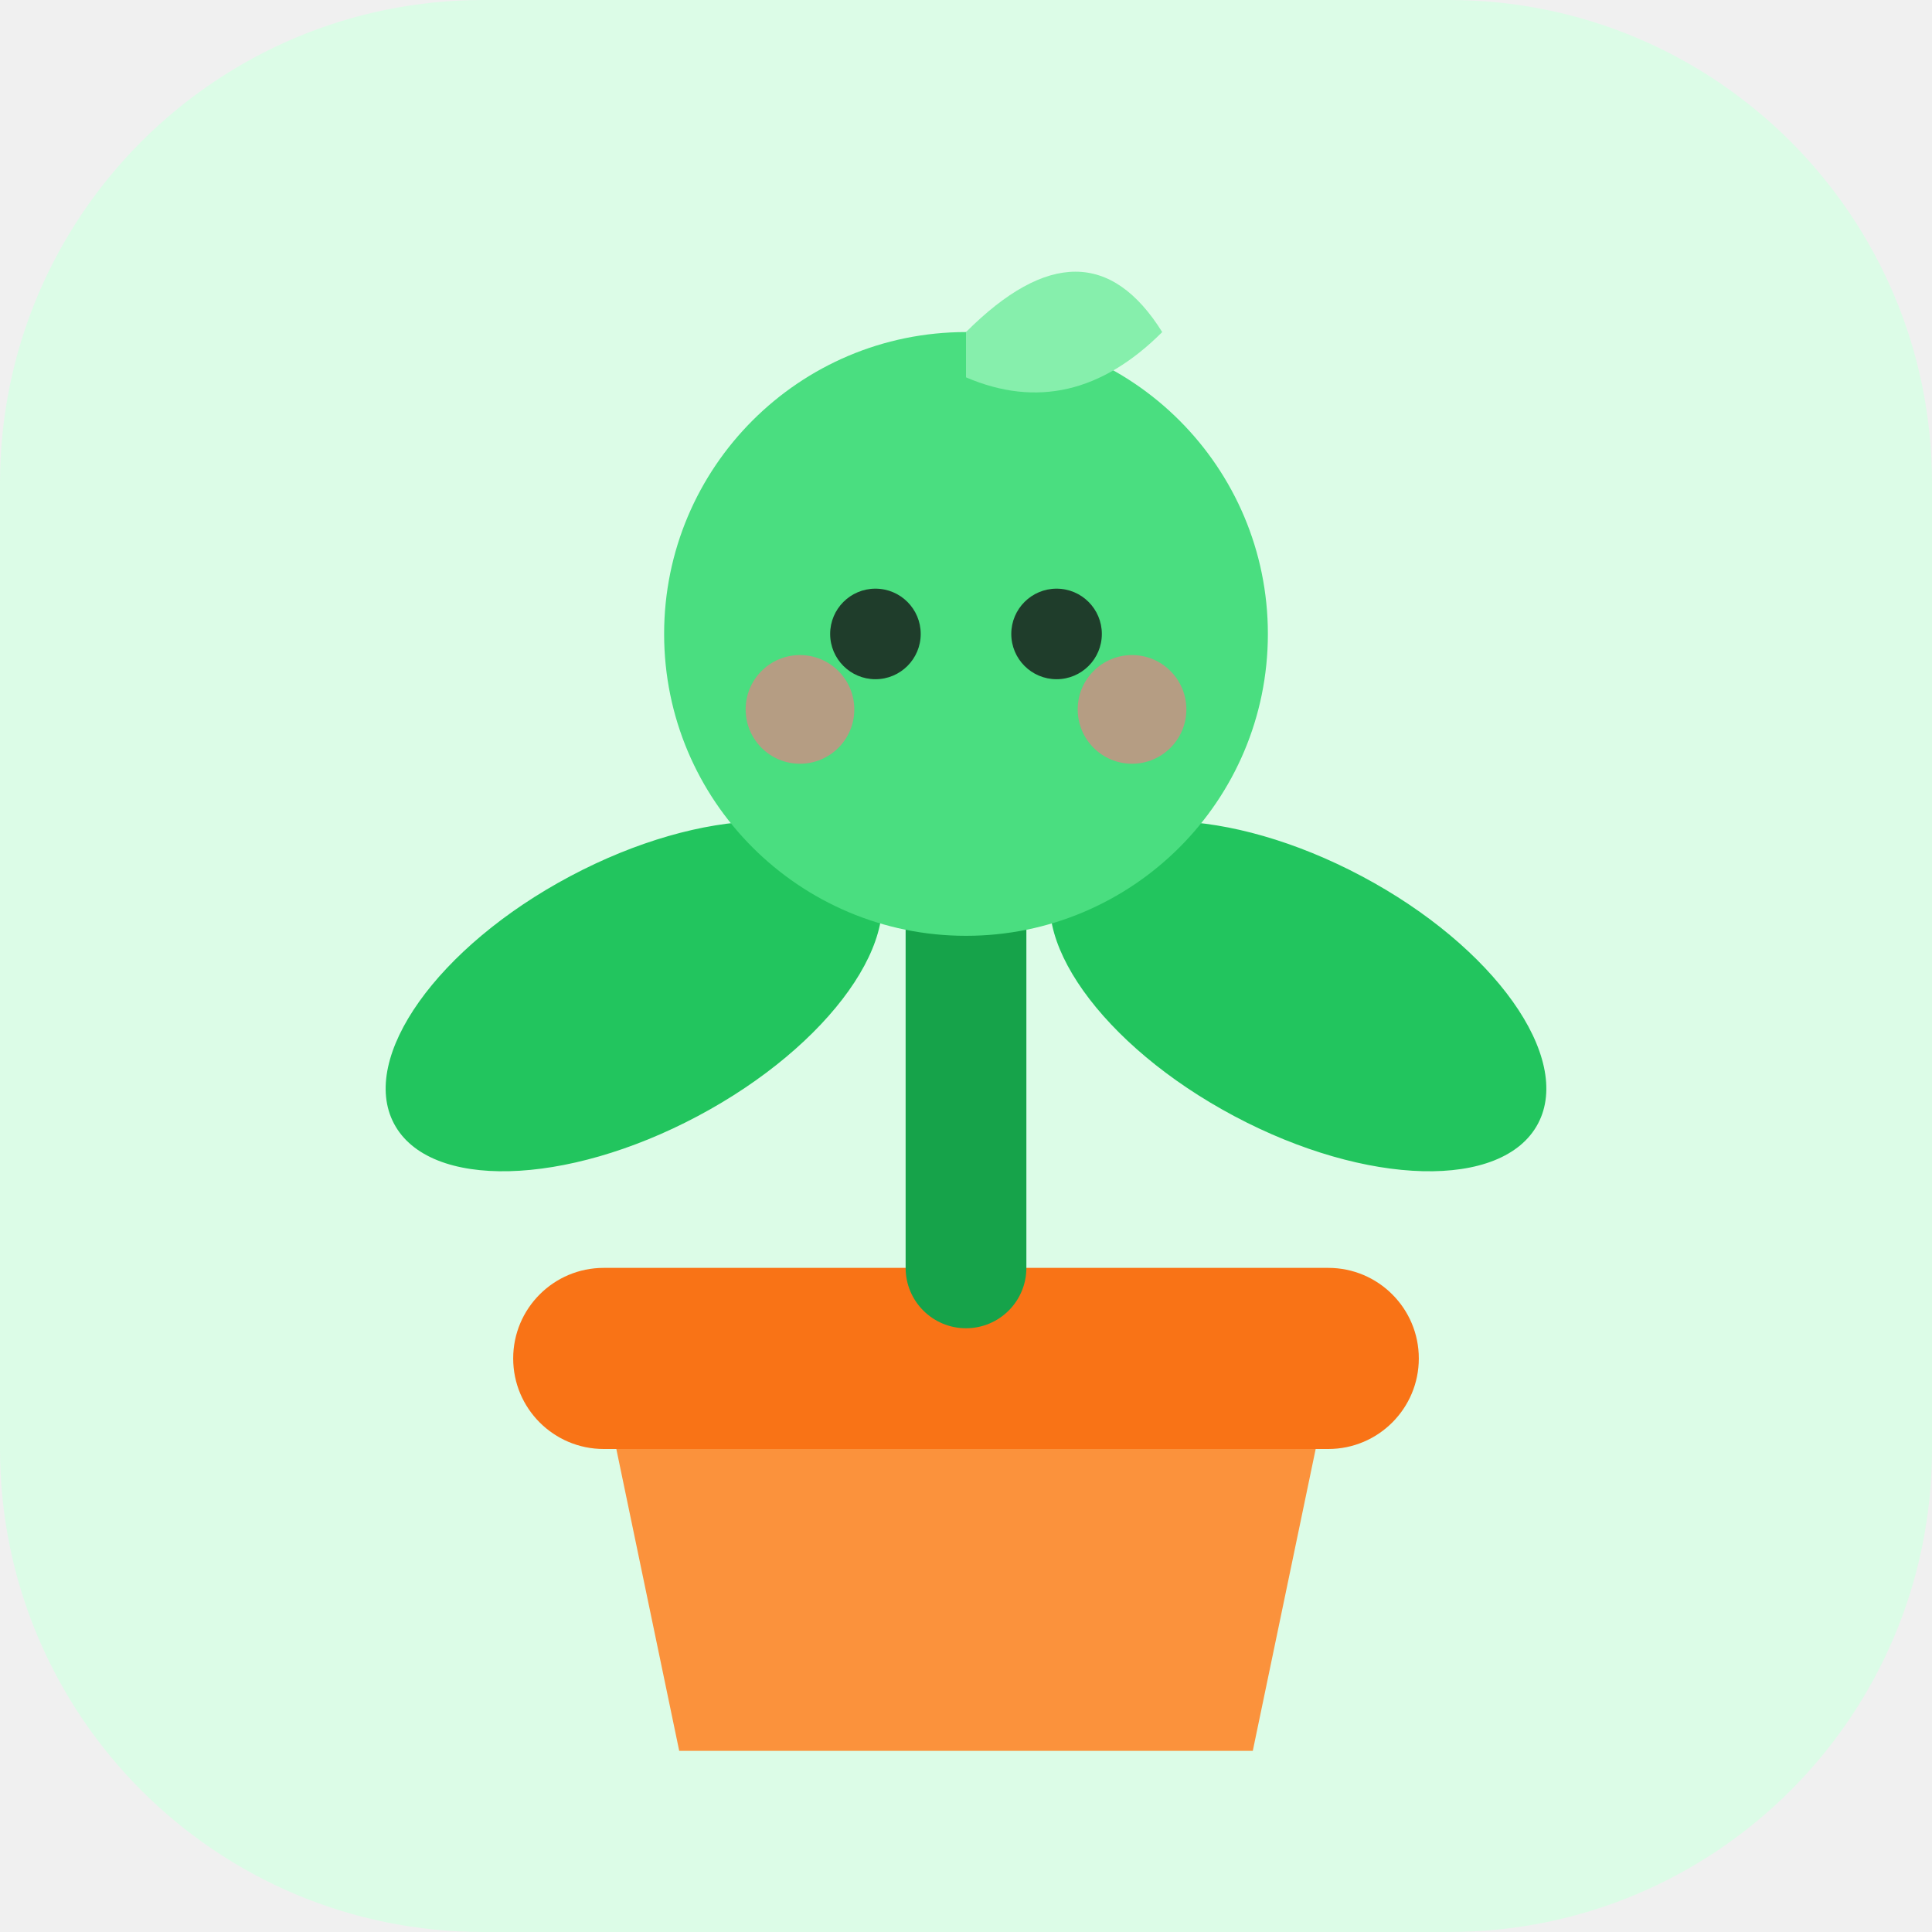
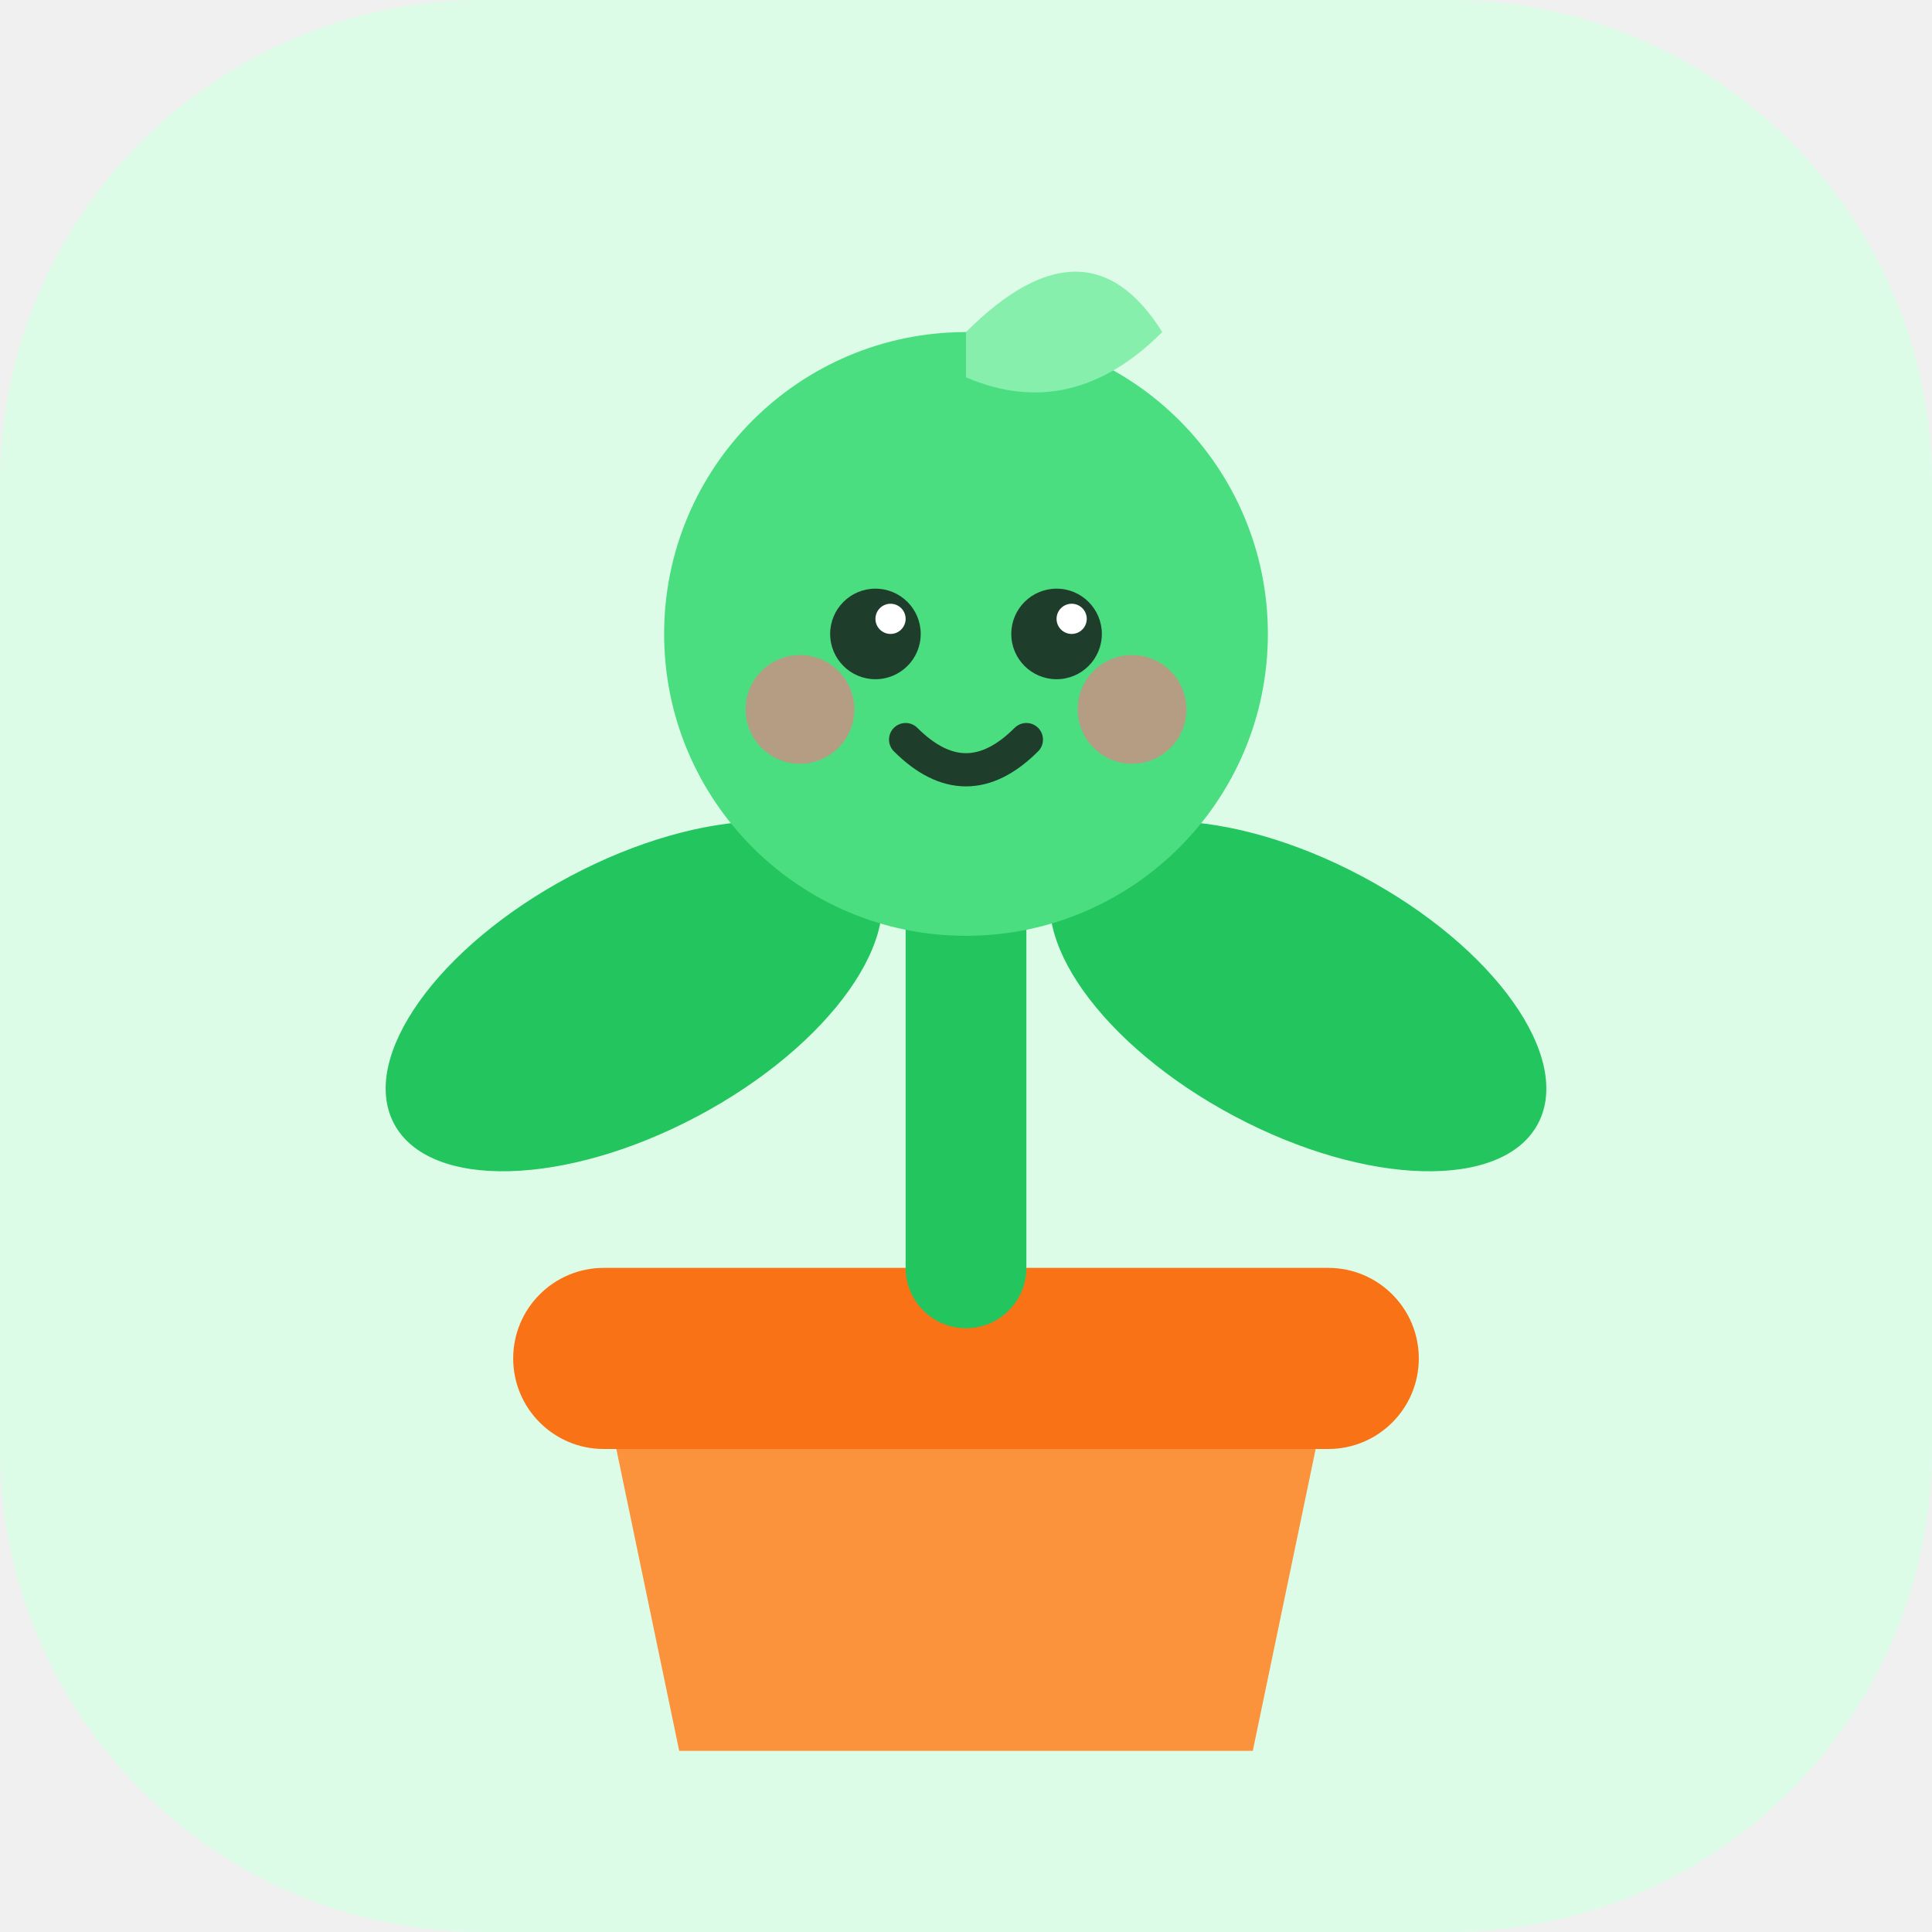
<svg xmlns="http://www.w3.org/2000/svg" viewBox="0 0 64 64" fill="none">
  <rect width="64" height="64" rx="16" fill="#dcfce7" />
  <path d="M20 46 H44 L41.5 58 H22.5 Z" fill="#fb923c" />
  <rect x="17" y="42" width="30" height="6" rx="3" fill="#f97316" />
-   <rect x="30" y="26" width="4" height="18" rx="2" fill="#16a34a" />
+   <rect x="30" y="26" width="4" height="18" rx="2" fill="#22c55e" />
  <ellipse cx="21" cy="33" rx="9" ry="4.5" transform="rotate(-28 21 33)" fill="#22c55e" />
  <ellipse cx="43" cy="33" rx="9" ry="4.5" transform="rotate(28 43 33)" fill="#22c55e" />
  <circle cx="32" cy="21" r="10" fill="#4ade80" />
  <path d="M32 11 q4 -4 6.5 0 q-3 3 -6.5 1.5 Z" fill="#86efac" />
  <circle cx="29" cy="21" r="1.5" fill="#1f3d2b" />
  <circle cx="35" cy="21" r="1.5" fill="#1f3d2b" />
+   <circle cx="29.5" cy="20.5" r="0.5" fill="#ffffff" />
+   <circle cx="35.5" cy="20.5" r="0.5" fill="#ffffff" />
  <circle cx="26.5" cy="23.5" r="1.8" fill="#fb7185" opacity="0.6" />
  <circle cx="37.5" cy="23.5" r="1.8" fill="#fb7185" opacity="0.6" />
+   <path d="M30 24.5 q2 2 4 0" stroke="#1f3d2b" stroke-width="1.1" stroke-linecap="round" />
</svg>
